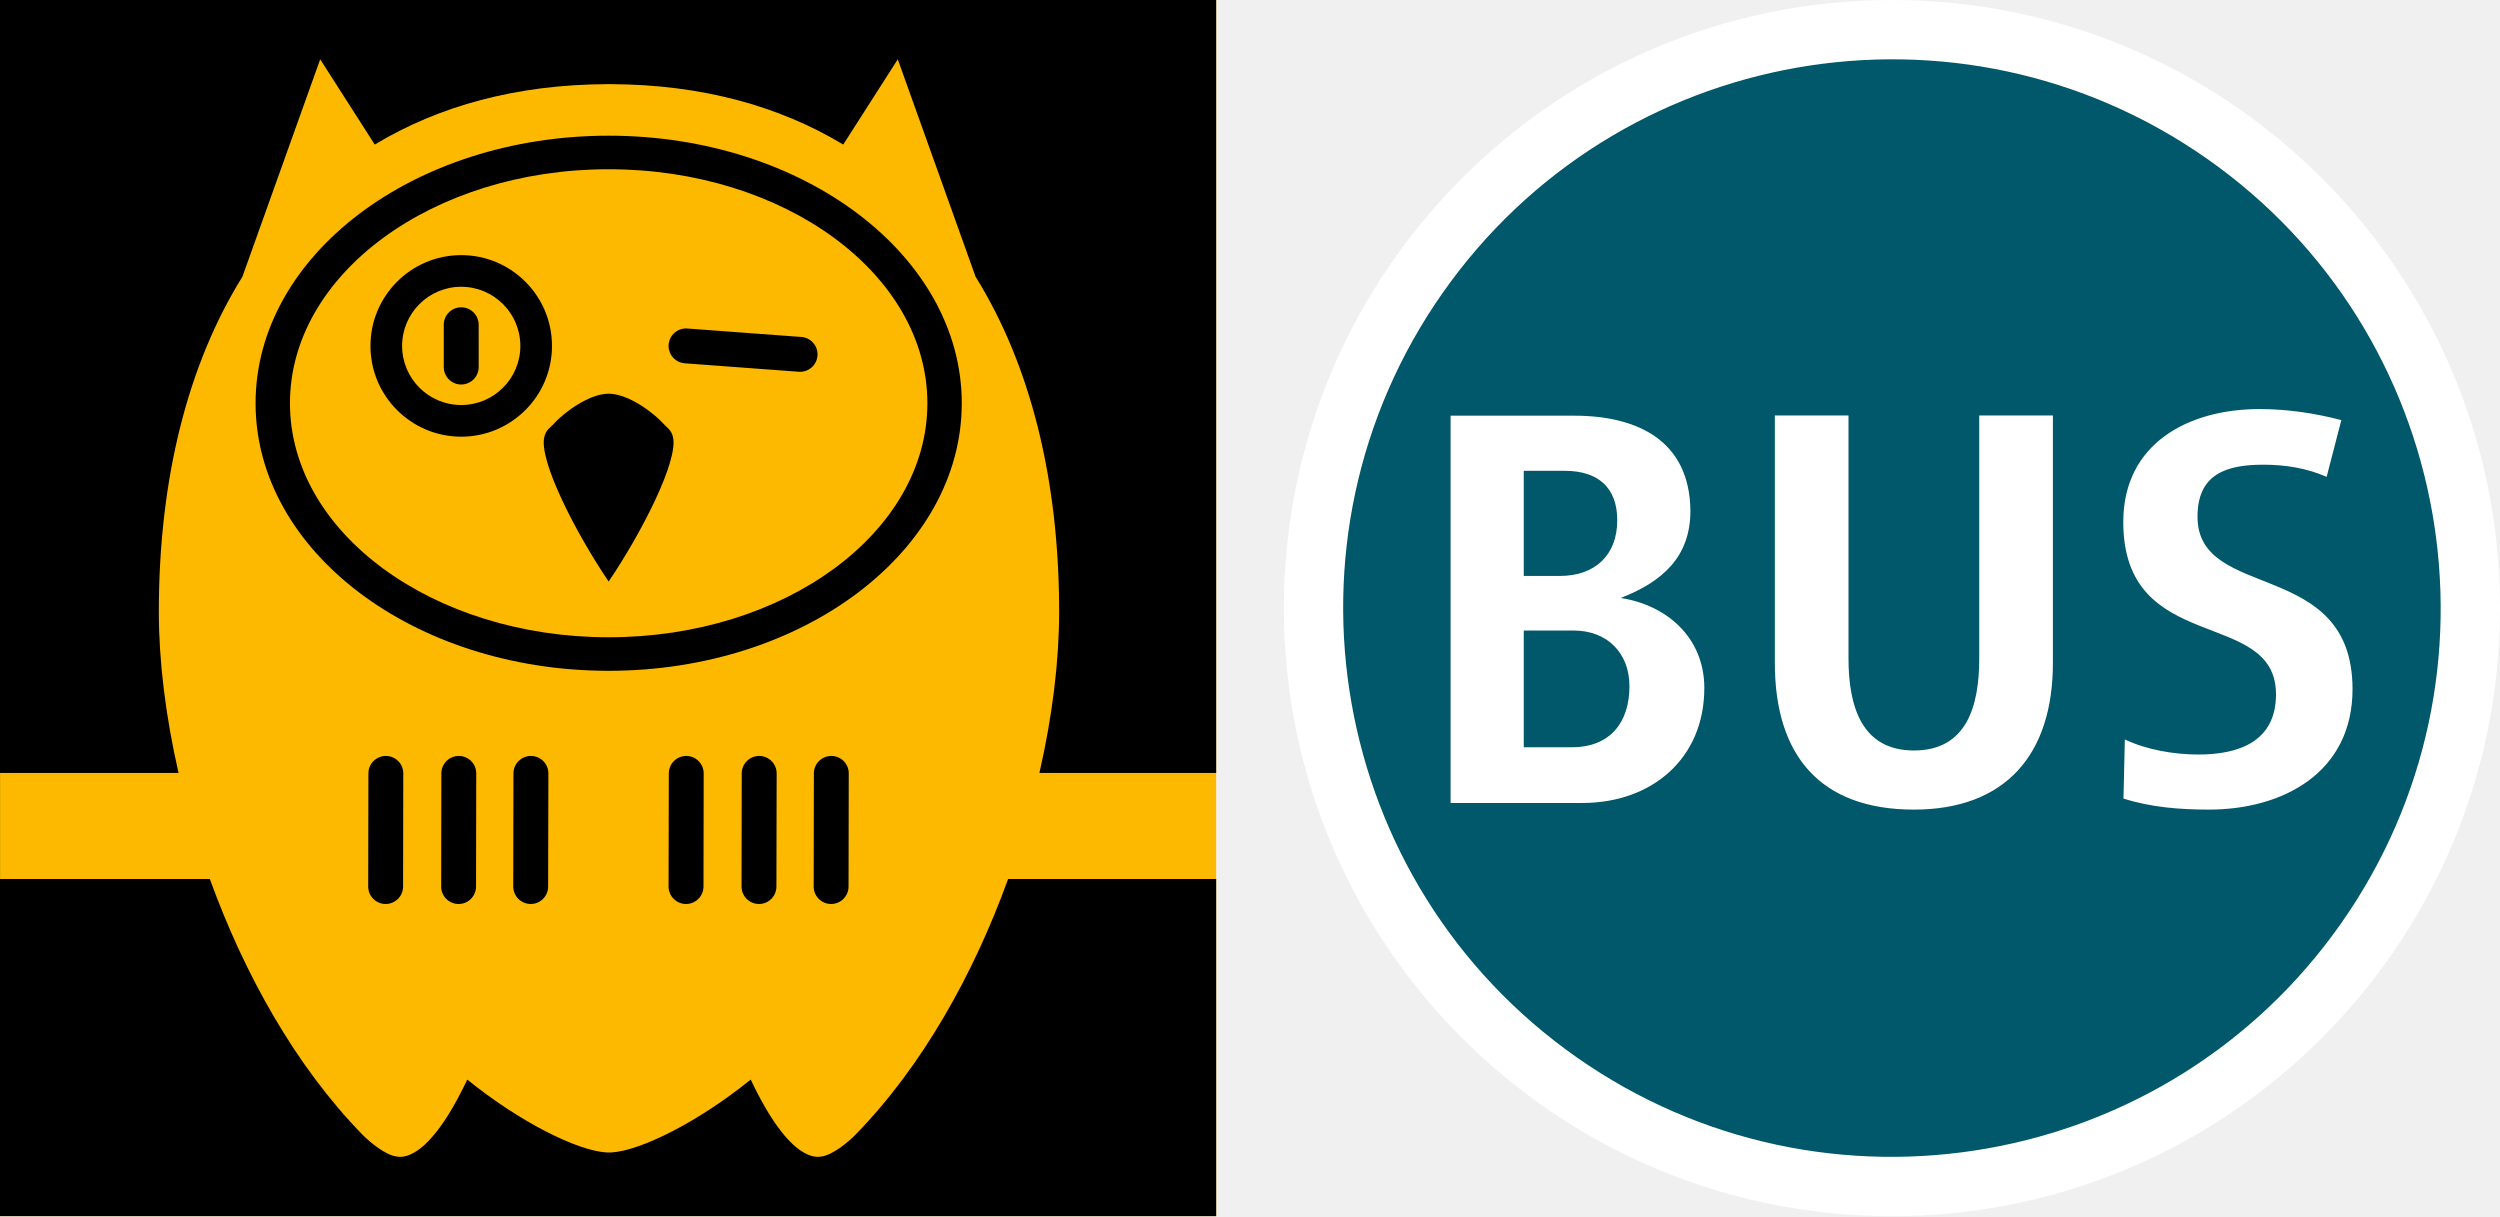
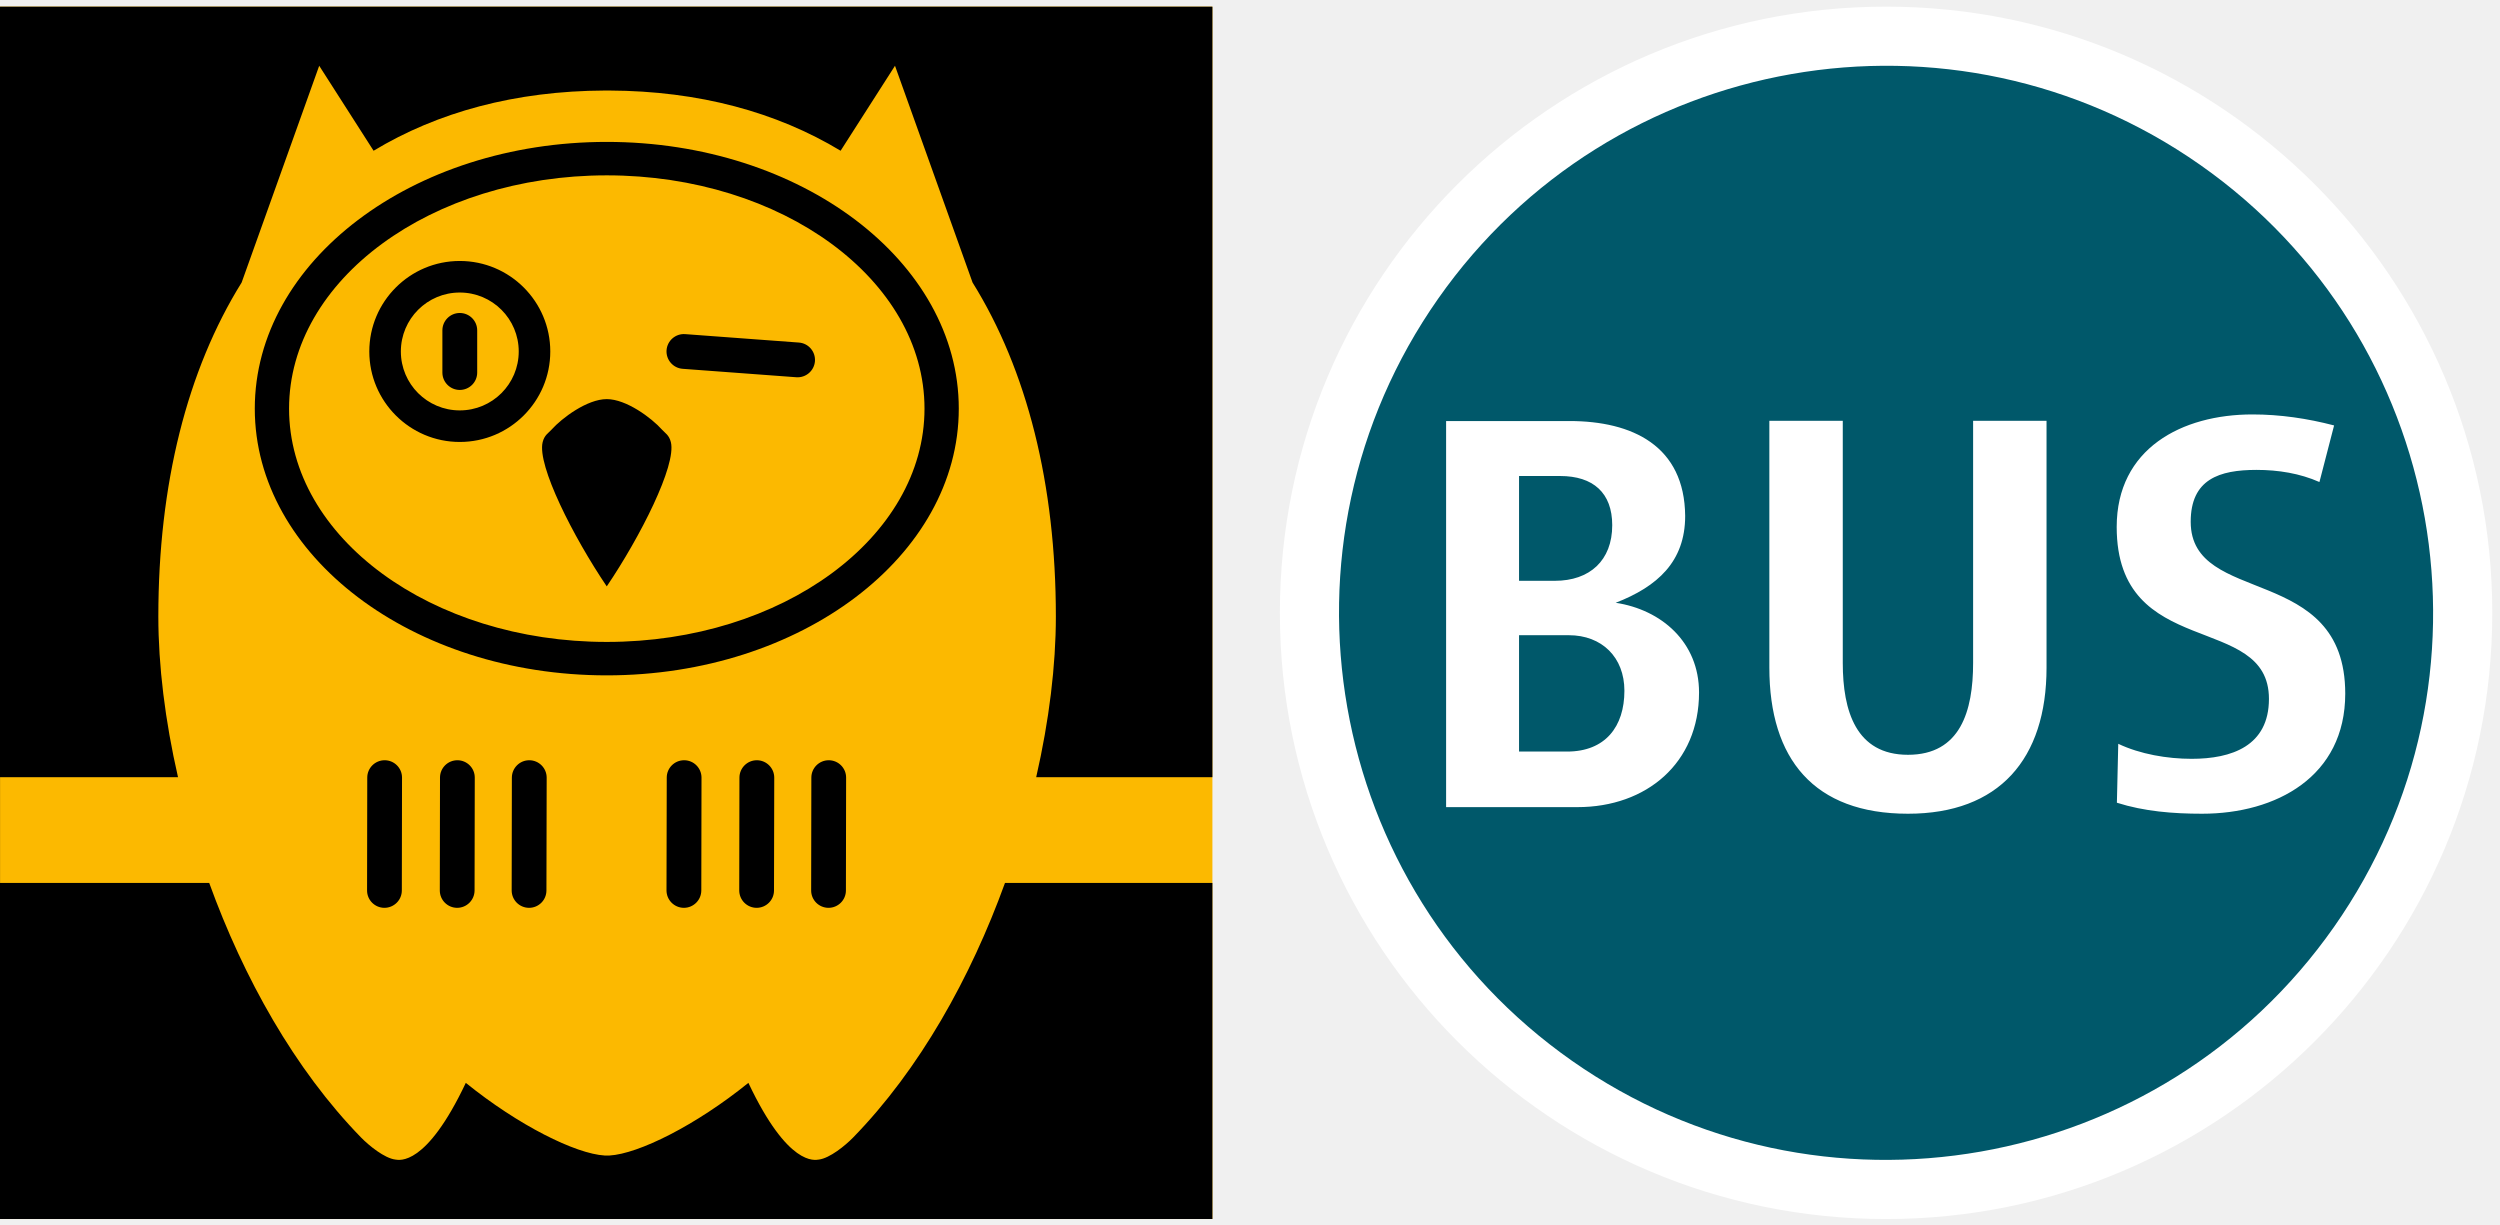
- <svg xmlns="http://www.w3.org/2000/svg" fill="none" fill-rule="evenodd" stroke="black" stroke-width="0.501" stroke-linejoin="bevel" stroke-miterlimit="10" font-family="Times New Roman" font-size="16" style="font-variant-ligatures:none" version="1.1" overflow="visible" width="511.875pt" height="249.011pt" viewBox="2675.81 -596.497 511.875 249.011">
+ <svg xmlns="http://www.w3.org/2000/svg" fill="none" fill-rule="evenodd" stroke="black" stroke-width="0.501" stroke-linejoin="bevel" stroke-miterlimit="10" font-family="Times New Roman" font-size="16" style="font-variant-ligatures:none" version="1.1" overflow="visible" width="513.465pt" height="251.495pt" viewBox="2675.81 -597.868 513.465 251.495">
  <defs>
	</defs>
  <g id="Layer 1" transform="scale(1 -1)">
    <g id="Group" stroke-linejoin="miter" stroke="none">
-       <path d="M 3063.18,596.495 C 3131.91,596.495 3187.69,540.717 3187.69,471.991 C 3187.69,403.265 3131.91,347.487 3063.18,347.487 C 2994.46,347.487 2938.68,403.265 2938.68,471.991 C 2938.68,540.717 2994.46,596.495 3063.18,596.495 Z" stroke-linecap="round" fill="#ffffff" stroke-width="0.485" marker-start="none" marker-end="none" />
-       <path d="M 2998.67,379.99 C 2947.89,415.601 2935.57,485.72 2971.18,536.504 C 3006.79,587.288 3076.91,599.603 3127.7,563.992 C 3178.48,528.381 3190.79,458.262 3155.18,407.478 C 3119.57,356.694 3049.45,344.379 2998.67,379.99 Z M 3096.14,460.739 L 3096.14,511.435 L 3081.06,511.435 L 3081.06,461.693 C 3081.06,451.821 3078.45,442.836 3067.68,442.836 C 3057.02,442.836 3054.29,451.822 3054.29,461.693 L 3054.29,511.435 L 3039.21,511.435 L 3039.21,460.739 C 3039.21,441.935 3048.39,430.731 3067.68,430.731 C 3086.37,430.731 3096.14,441.934 3096.14,460.739 Z M 3157.49,455.39 C 3157.49,482.377 3125.75,473.22 3125.75,490.7 C 3125.75,499.448 3131.65,501.35 3139.25,501.35 C 3143.76,501.35 3148.16,500.637 3152.19,498.858 L 3155.2,510.482 C 3149.73,511.911 3144.13,512.741 3138.43,512.741 C 3123.91,512.741 3110.55,505.718 3110.55,489.633 C 3110.55,462.046 3141.82,472.272 3141.82,454.324 C 3141.82,444.621 3134.14,442.009 3125.94,442.009 C 3120.95,442.009 3115.37,442.958 3110.87,445.095 L 3110.59,432.991 C 3116.18,431.208 3122.14,430.731 3128.08,430.731 C 3143.31,430.731 3157.49,438.349 3157.49,455.39 Z M 3024.77,455.63 C 3024.77,465.975 3017.05,472.63 3007.65,474.058 C 3016.21,477.382 3021.92,482.494 3021.92,491.888 C 3021.8,506.273 3011.1,511.385 2998.14,511.385 L 2972.82,511.385 L 2972.82,432.088 L 2999.81,432.088 C 3013.96,432.088 3024.77,441.121 3024.77,455.63 Z M 2987.8,443.499 L 2987.8,467.397 L 2998.02,467.397 C 3004.8,467.397 3009.44,462.883 3009.44,455.988 C 3009.44,448.614 3005.51,443.499 2997.67,443.499 L 2987.8,443.499 Z M 2987.8,478.572 L 2987.8,500.094 L 2996.24,500.094 C 3003.02,500.094 3006.94,496.646 3006.94,489.986 C 3006.94,482.733 3002.3,478.572 2995.17,478.572 L 2987.8,478.572 Z" stroke-linecap="round" fill="#00586a" stroke-width="0.5" marker-start="none" marker-end="none" />
-       <rect x="2675.812" y="347.487" width="249.01" height="249.01" fill="#fcb900" stroke-width="0.713" />
-       <path d="M 2675.81,347.49 L 2675.81,596.497 L 2924.82,596.497 L 2924.82,438.237 L 2888.63,438.237 C 2891.3,449.903 2892.67,461.211 2892.67,471.23 C 2892.67,498.395 2886.77,521.813 2875.56,539.837 L 2859.63,584.353 L 2848.46,566.899 C 2835.31,574.83 2819.4,579.182 2800.98,579.266 L 2800.98,579.267 L 2800.02,579.267 L 2800.02,579.266 C 2781.6,579.182 2765.69,574.83 2752.54,566.899 L 2741.37,584.353 L 2725.44,539.837 C 2714.23,521.813 2708.33,498.395 2708.33,471.23 C 2708.33,461.211 2709.7,449.903 2712.37,438.237 L 2675.82,438.237 L 2675.82,416.517 L 2718.78,416.517 C 2725.82,397.07 2736.32,378.223 2749.99,364.209 C 2751.58,362.584 2754.78,359.971 2757.02,359.7 C 2757.81,359.605 2763.32,358.204 2771.48,375.455 C 2782.29,366.717 2794.03,360.88 2800.02,360.532 L 2800.98,360.532 C 2806.96,360.88 2818.71,366.717 2829.52,375.455 C 2837.68,358.204 2843.19,359.605 2843.98,359.7 C 2846.22,359.971 2849.43,362.584 2851.01,364.209 C 2864.68,378.223 2875.18,397.07 2882.22,416.517 L 2924.82,416.517 L 2924.82,347.49 L 2675.81,347.49 Z M 2787.26,507.035 C 2787.62,508.513 2788.46,508.917 2789.06,509.587 C 2789.07,509.599 2789.08,509.61 2789.09,509.622 C 2791.24,512.015 2796.41,515.887 2800.43,515.887 C 2804.45,515.887 2809.63,512.015 2811.77,509.622 C 2811.78,509.61 2811.79,509.599 2811.8,509.587 C 2812.4,508.917 2813.24,508.513 2813.6,507.035 C 2814.76,502.274 2807.3,487.582 2800.43,477.426 C 2793.56,487.582 2786.1,502.274 2787.26,507.035 Z M 2751.66,525.673 C 2751.66,535.933 2759.99,544.26 2770.24,544.26 C 2780.5,544.26 2788.83,535.933 2788.83,525.673 C 2788.83,515.415 2780.5,507.087 2770.24,507.087 C 2759.99,507.087 2751.66,515.415 2751.66,525.673 Z M 2782.35,525.673 C 2782.35,532.356 2776.93,537.779 2770.24,537.779 C 2763.56,537.779 2758.14,532.356 2758.14,525.673 C 2758.14,518.992 2763.56,513.569 2770.24,513.569 C 2776.93,513.569 2782.35,518.992 2782.35,525.673 Z M 2766.67,521.343 L 2766.67,530.005 C 2766.67,531.976 2768.27,533.577 2770.24,533.577 C 2772.22,533.577 2773.82,531.976 2773.82,530.005 L 2773.82,521.343 C 2773.82,519.371 2772.22,517.771 2770.24,517.771 C 2768.27,517.771 2766.67,519.371 2766.67,521.343 Z M 2839.36,520.38 L 2816.01,522.112 C 2814.05,522.258 2812.57,523.972 2812.71,525.937 C 2812.86,527.904 2814.57,529.381 2816.54,529.235 L 2839.89,527.504 C 2841.86,527.359 2843.33,525.644 2843.19,523.679 C 2843.04,521.712 2841.33,520.235 2839.36,520.38 Z M 2751.2,414.983 L 2751.24,438.153 C 2751.24,440.124 2752.85,441.721 2754.82,441.717 C 2756.79,441.714 2758.39,440.111 2758.38,438.14 L 2758.34,414.97 C 2758.34,412.999 2756.73,411.402 2754.76,411.405 C 2752.79,411.409 2751.19,413.012 2751.2,414.983 Z M 2766.14,414.983 L 2766.18,438.153 C 2766.18,440.124 2767.78,441.721 2769.76,441.717 C 2771.73,441.714 2773.33,440.111 2773.32,438.14 L 2773.28,414.97 C 2773.27,412.999 2771.67,411.402 2769.7,411.405 C 2767.73,411.409 2766.13,413.012 2766.14,414.983 Z M 2780.9,414.983 L 2780.94,438.153 C 2780.95,440.124 2782.55,441.721 2784.52,441.717 C 2786.49,441.714 2788.09,440.111 2788.09,438.14 L 2788.04,414.97 C 2788.04,412.999 2786.44,411.402 2784.47,411.405 C 2782.49,411.409 2780.9,413.012 2780.9,414.983 Z M 2812.7,414.983 L 2812.75,438.153 C 2812.75,440.124 2814.35,441.721 2816.33,441.717 C 2818.3,441.714 2819.89,440.111 2819.89,438.14 L 2819.85,414.97 C 2819.84,412.999 2818.24,411.402 2816.27,411.405 C 2814.3,411.409 2812.7,413.012 2812.7,414.983 Z M 2827.64,414.983 L 2827.68,438.153 C 2827.69,440.124 2829.29,441.721 2831.26,441.717 C 2833.23,441.714 2834.83,440.111 2834.83,438.14 L 2834.78,414.97 C 2834.78,412.999 2833.18,411.402 2831.21,411.405 C 2829.23,411.409 2827.64,413.012 2827.64,414.983 Z M 2842.41,414.983 L 2842.45,438.153 C 2842.45,440.124 2844.06,441.721 2846.03,441.717 C 2848,441.714 2849.6,440.111 2849.59,438.14 L 2849.55,414.97 C 2849.55,412.999 2847.94,411.402 2845.97,411.405 C 2844,411.409 2842.4,413.012 2842.41,414.983 Z M 2728.14,513.932 C 2728.14,544.172 2760.52,568.715 2800.43,568.715 C 2840.34,568.715 2872.73,544.172 2872.73,513.932 C 2872.73,483.693 2840.34,459.15 2800.43,459.15 C 2760.52,459.15 2728.14,483.693 2728.14,513.932 Z M 2865.69,513.932 C 2865.69,540.38 2836.45,561.846 2800.43,561.846 C 2764.41,561.846 2735.18,540.38 2735.18,513.932 C 2735.18,487.483 2764.41,466.017 2800.43,466.017 C 2836.45,466.017 2865.69,487.483 2865.69,513.932 Z" stroke-width="0.713" fill="#000000" marker-start="none" marker-end="none" />
+       <path d="M 3063.18,596.503 C 3131.91,596.503 3187.69,540.725 3187.69,471.999 C 3187.69,403.273 3131.91,347.495 3063.18,347.495 C 2994.46,347.495 2938.68,403.273 2938.68,471.999 C 2938.68,540.725 2994.46,596.503 3063.18,596.503 Z" stroke-linecap="round" fill="#ffffff" stroke-width="0.485" marker-start="none" marker-end="none" />
+       <path d="M 2998.67,379.998 C 2947.89,415.609 2935.57,485.728 2971.18,536.512 C 3006.79,587.296 3076.91,599.611 3127.7,564 C 3178.48,528.389 3190.79,458.27 3155.18,407.486 C 3119.57,356.702 3049.45,344.387 2998.67,379.998 Z M 3096.14,460.747 L 3096.14,511.443 L 3081.06,511.443 L 3081.06,461.701 C 3081.06,451.829 3078.45,442.844 3067.68,442.844 C 3057.02,442.844 3054.29,451.83 3054.29,461.701 L 3054.29,511.443 L 3039.21,511.443 L 3039.21,460.747 C 3039.21,441.943 3048.39,430.739 3067.68,430.739 C 3086.37,430.739 3096.14,441.942 3096.14,460.747 Z M 3157.49,455.398 C 3157.49,482.385 3125.75,473.228 3125.75,490.708 C 3125.75,499.456 3131.65,501.358 3139.25,501.358 C 3143.76,501.358 3148.16,500.645 3152.19,498.866 L 3155.2,510.49 C 3149.73,511.919 3144.13,512.749 3138.43,512.749 C 3123.91,512.749 3110.55,505.726 3110.55,489.641 C 3110.55,462.054 3141.82,472.28 3141.82,454.332 C 3141.82,444.629 3134.14,442.017 3125.94,442.017 C 3120.95,442.017 3115.37,442.966 3110.87,445.103 L 3110.59,432.999 C 3116.18,431.216 3122.14,430.739 3128.08,430.739 C 3143.31,430.739 3157.49,438.357 3157.49,455.398 Z M 3024.77,455.638 C 3024.77,465.983 3017.05,472.638 3007.65,474.066 C 3016.21,477.39 3021.92,482.502 3021.92,491.896 C 3021.8,506.281 3011.1,511.393 2998.14,511.393 L 2972.82,511.393 L 2972.82,432.096 L 2999.81,432.096 C 3013.96,432.096 3024.77,441.129 3024.77,455.638 Z M 2987.8,443.507 L 2987.8,467.405 L 2998.02,467.405 C 3004.8,467.405 3009.44,462.891 3009.44,455.996 C 3009.44,448.622 3005.51,443.507 2997.67,443.507 L 2987.8,443.507 Z M 2987.8,478.58 L 2987.8,500.102 L 2996.24,500.102 C 3003.02,500.102 3006.94,496.654 3006.94,489.994 C 3006.94,482.741 3002.3,478.58 2995.17,478.58 L 2987.8,478.58 Z" stroke-linecap="round" fill="#00586a" stroke-width="0.5" marker-start="none" marker-end="none" />
+       <rect x="2675.812" y="347.495" width="249.01" height="249.01" fill="#fcb900" stroke-width="0.713" />
+       <path d="M 2675.81,347.498 L 2675.81,596.505 L 2924.82,596.505 L 2924.82,438.245 L 2888.63,438.245 C 2891.3,449.911 2892.67,461.219 2892.67,471.238 C 2892.67,498.403 2886.77,521.821 2875.56,539.845 L 2859.63,584.361 L 2848.46,566.907 C 2835.31,574.838 2819.4,579.19 2800.98,579.274 L 2800.98,579.275 L 2800.02,579.275 L 2800.02,579.274 C 2781.6,579.19 2765.69,574.838 2752.54,566.907 L 2741.37,584.361 L 2725.44,539.845 C 2714.23,521.821 2708.33,498.403 2708.33,471.238 C 2708.33,461.219 2709.7,449.911 2712.37,438.245 L 2675.82,438.245 L 2675.82,416.525 L 2718.78,416.525 C 2725.82,397.078 2736.32,378.231 2749.99,364.217 C 2751.58,362.592 2754.78,359.979 2757.02,359.708 C 2757.81,359.613 2763.32,358.212 2771.48,375.463 C 2782.29,366.725 2794.03,360.888 2800.02,360.54 L 2800.98,360.54 C 2806.96,360.888 2818.71,366.725 2829.52,375.463 C 2837.68,358.212 2843.19,359.613 2843.98,359.708 C 2846.22,359.979 2849.43,362.592 2851.01,364.217 C 2864.68,378.231 2875.18,397.078 2882.22,416.525 L 2924.82,416.525 L 2924.82,347.498 L 2675.81,347.498 Z M 2787.26,507.043 C 2787.62,508.521 2788.46,508.925 2789.06,509.595 C 2789.07,509.607 2789.08,509.618 2789.09,509.63 C 2791.24,512.023 2796.41,515.895 2800.43,515.895 C 2804.45,515.895 2809.63,512.023 2811.77,509.63 C 2811.78,509.618 2811.79,509.607 2811.8,509.595 C 2812.4,508.925 2813.24,508.521 2813.6,507.043 C 2814.76,502.282 2807.3,487.59 2800.43,477.434 C 2793.56,487.59 2786.1,502.282 2787.26,507.043 Z M 2751.66,525.681 C 2751.66,535.941 2759.99,544.268 2770.24,544.268 C 2780.5,544.268 2788.83,535.941 2788.83,525.681 C 2788.83,515.423 2780.5,507.095 2770.24,507.095 C 2759.99,507.095 2751.66,515.423 2751.66,525.681 Z M 2782.35,525.681 C 2782.35,532.364 2776.93,537.787 2770.24,537.787 C 2763.56,537.787 2758.14,532.364 2758.14,525.681 C 2758.14,519 2763.56,513.577 2770.24,513.577 C 2776.93,513.577 2782.35,519 2782.35,525.681 Z M 2766.67,521.351 L 2766.67,530.013 C 2766.67,531.984 2768.27,533.585 2770.24,533.585 C 2772.22,533.585 2773.82,531.984 2773.82,530.013 L 2773.82,521.351 C 2773.82,519.379 2772.22,517.779 2770.24,517.779 C 2768.27,517.779 2766.67,519.379 2766.67,521.351 Z M 2839.36,520.388 L 2816.01,522.12 C 2814.05,522.266 2812.57,523.98 2812.71,525.945 C 2812.86,527.912 2814.57,529.389 2816.54,529.243 L 2839.89,527.512 C 2841.86,527.367 2843.33,525.652 2843.19,523.687 C 2843.04,521.72 2841.33,520.243 2839.36,520.388 Z M 2751.2,414.991 L 2751.24,438.161 C 2751.24,440.132 2752.85,441.729 2754.82,441.725 C 2756.79,441.722 2758.39,440.119 2758.38,438.148 L 2758.34,414.978 C 2758.34,413.007 2756.73,411.41 2754.76,411.413 C 2752.79,411.417 2751.19,413.02 2751.2,414.991 Z M 2766.14,414.991 L 2766.18,438.161 C 2766.18,440.132 2767.78,441.729 2769.76,441.725 C 2771.73,441.722 2773.33,440.119 2773.32,438.148 L 2773.28,414.978 C 2773.27,413.007 2771.67,411.41 2769.7,411.413 C 2767.73,411.417 2766.13,413.02 2766.14,414.991 Z M 2780.9,414.991 L 2780.94,438.161 C 2780.95,440.132 2782.55,441.729 2784.52,441.725 C 2786.49,441.722 2788.09,440.119 2788.09,438.148 L 2788.04,414.978 C 2788.04,413.007 2786.44,411.41 2784.47,411.413 C 2782.49,411.417 2780.9,413.02 2780.9,414.991 Z M 2812.7,414.991 L 2812.75,438.161 C 2812.75,440.132 2814.35,441.729 2816.33,441.725 C 2818.3,441.722 2819.89,440.119 2819.89,438.148 L 2819.85,414.978 C 2819.84,413.007 2818.24,411.41 2816.27,411.413 C 2814.3,411.417 2812.7,413.02 2812.7,414.991 Z M 2827.64,414.991 L 2827.68,438.161 C 2827.69,440.132 2829.29,441.729 2831.26,441.725 C 2833.23,441.722 2834.83,440.119 2834.83,438.148 L 2834.78,414.978 C 2834.78,413.007 2833.18,411.41 2831.21,411.413 C 2829.23,411.417 2827.64,413.02 2827.64,414.991 Z M 2842.41,414.991 L 2842.45,438.161 C 2842.45,440.132 2844.06,441.729 2846.03,441.725 C 2848,441.722 2849.6,440.119 2849.59,438.148 L 2849.55,414.978 C 2849.55,413.007 2847.94,411.41 2845.97,411.413 C 2844,411.417 2842.4,413.02 2842.41,414.991 Z M 2728.14,513.94 C 2728.14,544.18 2760.52,568.723 2800.43,568.723 C 2840.34,568.723 2872.73,544.18 2872.73,513.94 C 2872.73,483.701 2840.34,459.158 2800.43,459.158 C 2760.52,459.158 2728.14,483.701 2728.14,513.94 Z M 2865.69,513.94 C 2865.69,540.388 2836.45,561.854 2800.43,561.854 C 2764.41,561.854 2735.18,540.388 2735.18,513.94 C 2735.18,487.491 2764.41,466.025 2800.43,466.025 C 2836.45,466.025 2865.69,487.491 2865.69,513.94 Z" stroke-width="0.713" fill="#000000" marker-start="none" marker-end="none" />
+       <path d="M 2675.81,597.868 L 2675.81,346.373 L 3189.28,346.373 L 3189.28,597.868 L 2675.81,597.868 Z" stroke-width="0.603" marker-start="none" marker-end="none" />
    </g>
  </g>
</svg>
